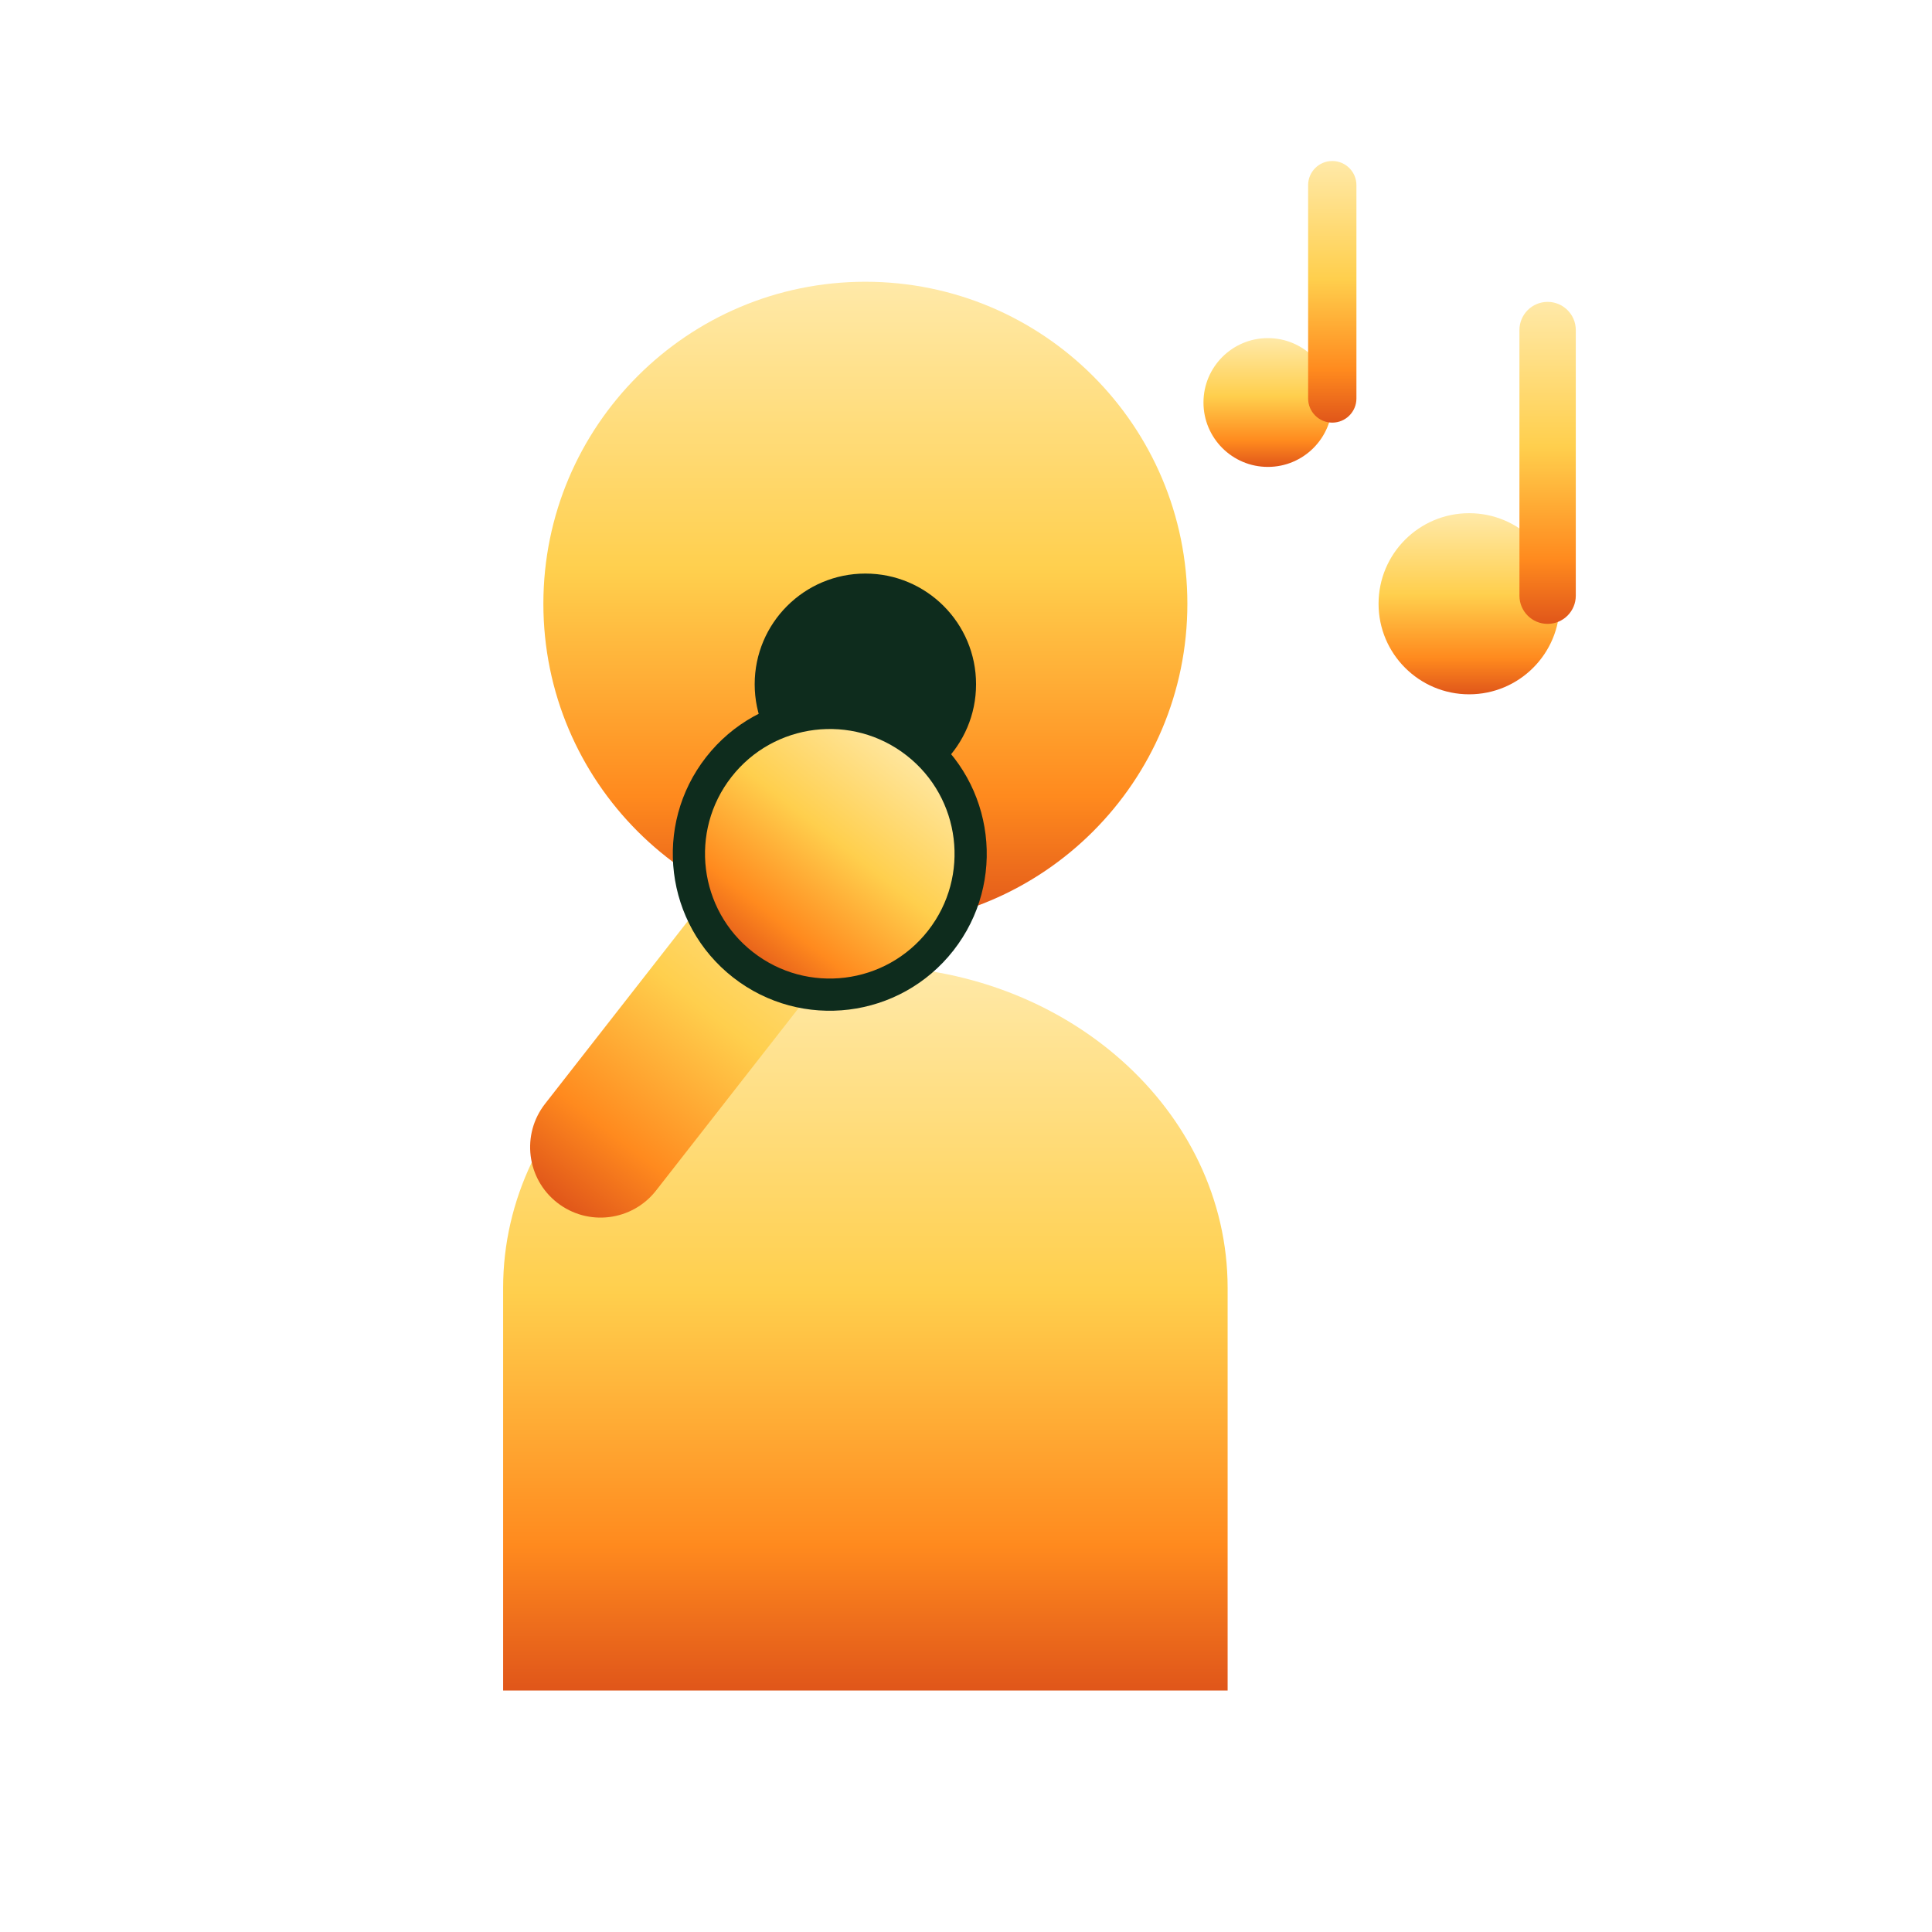
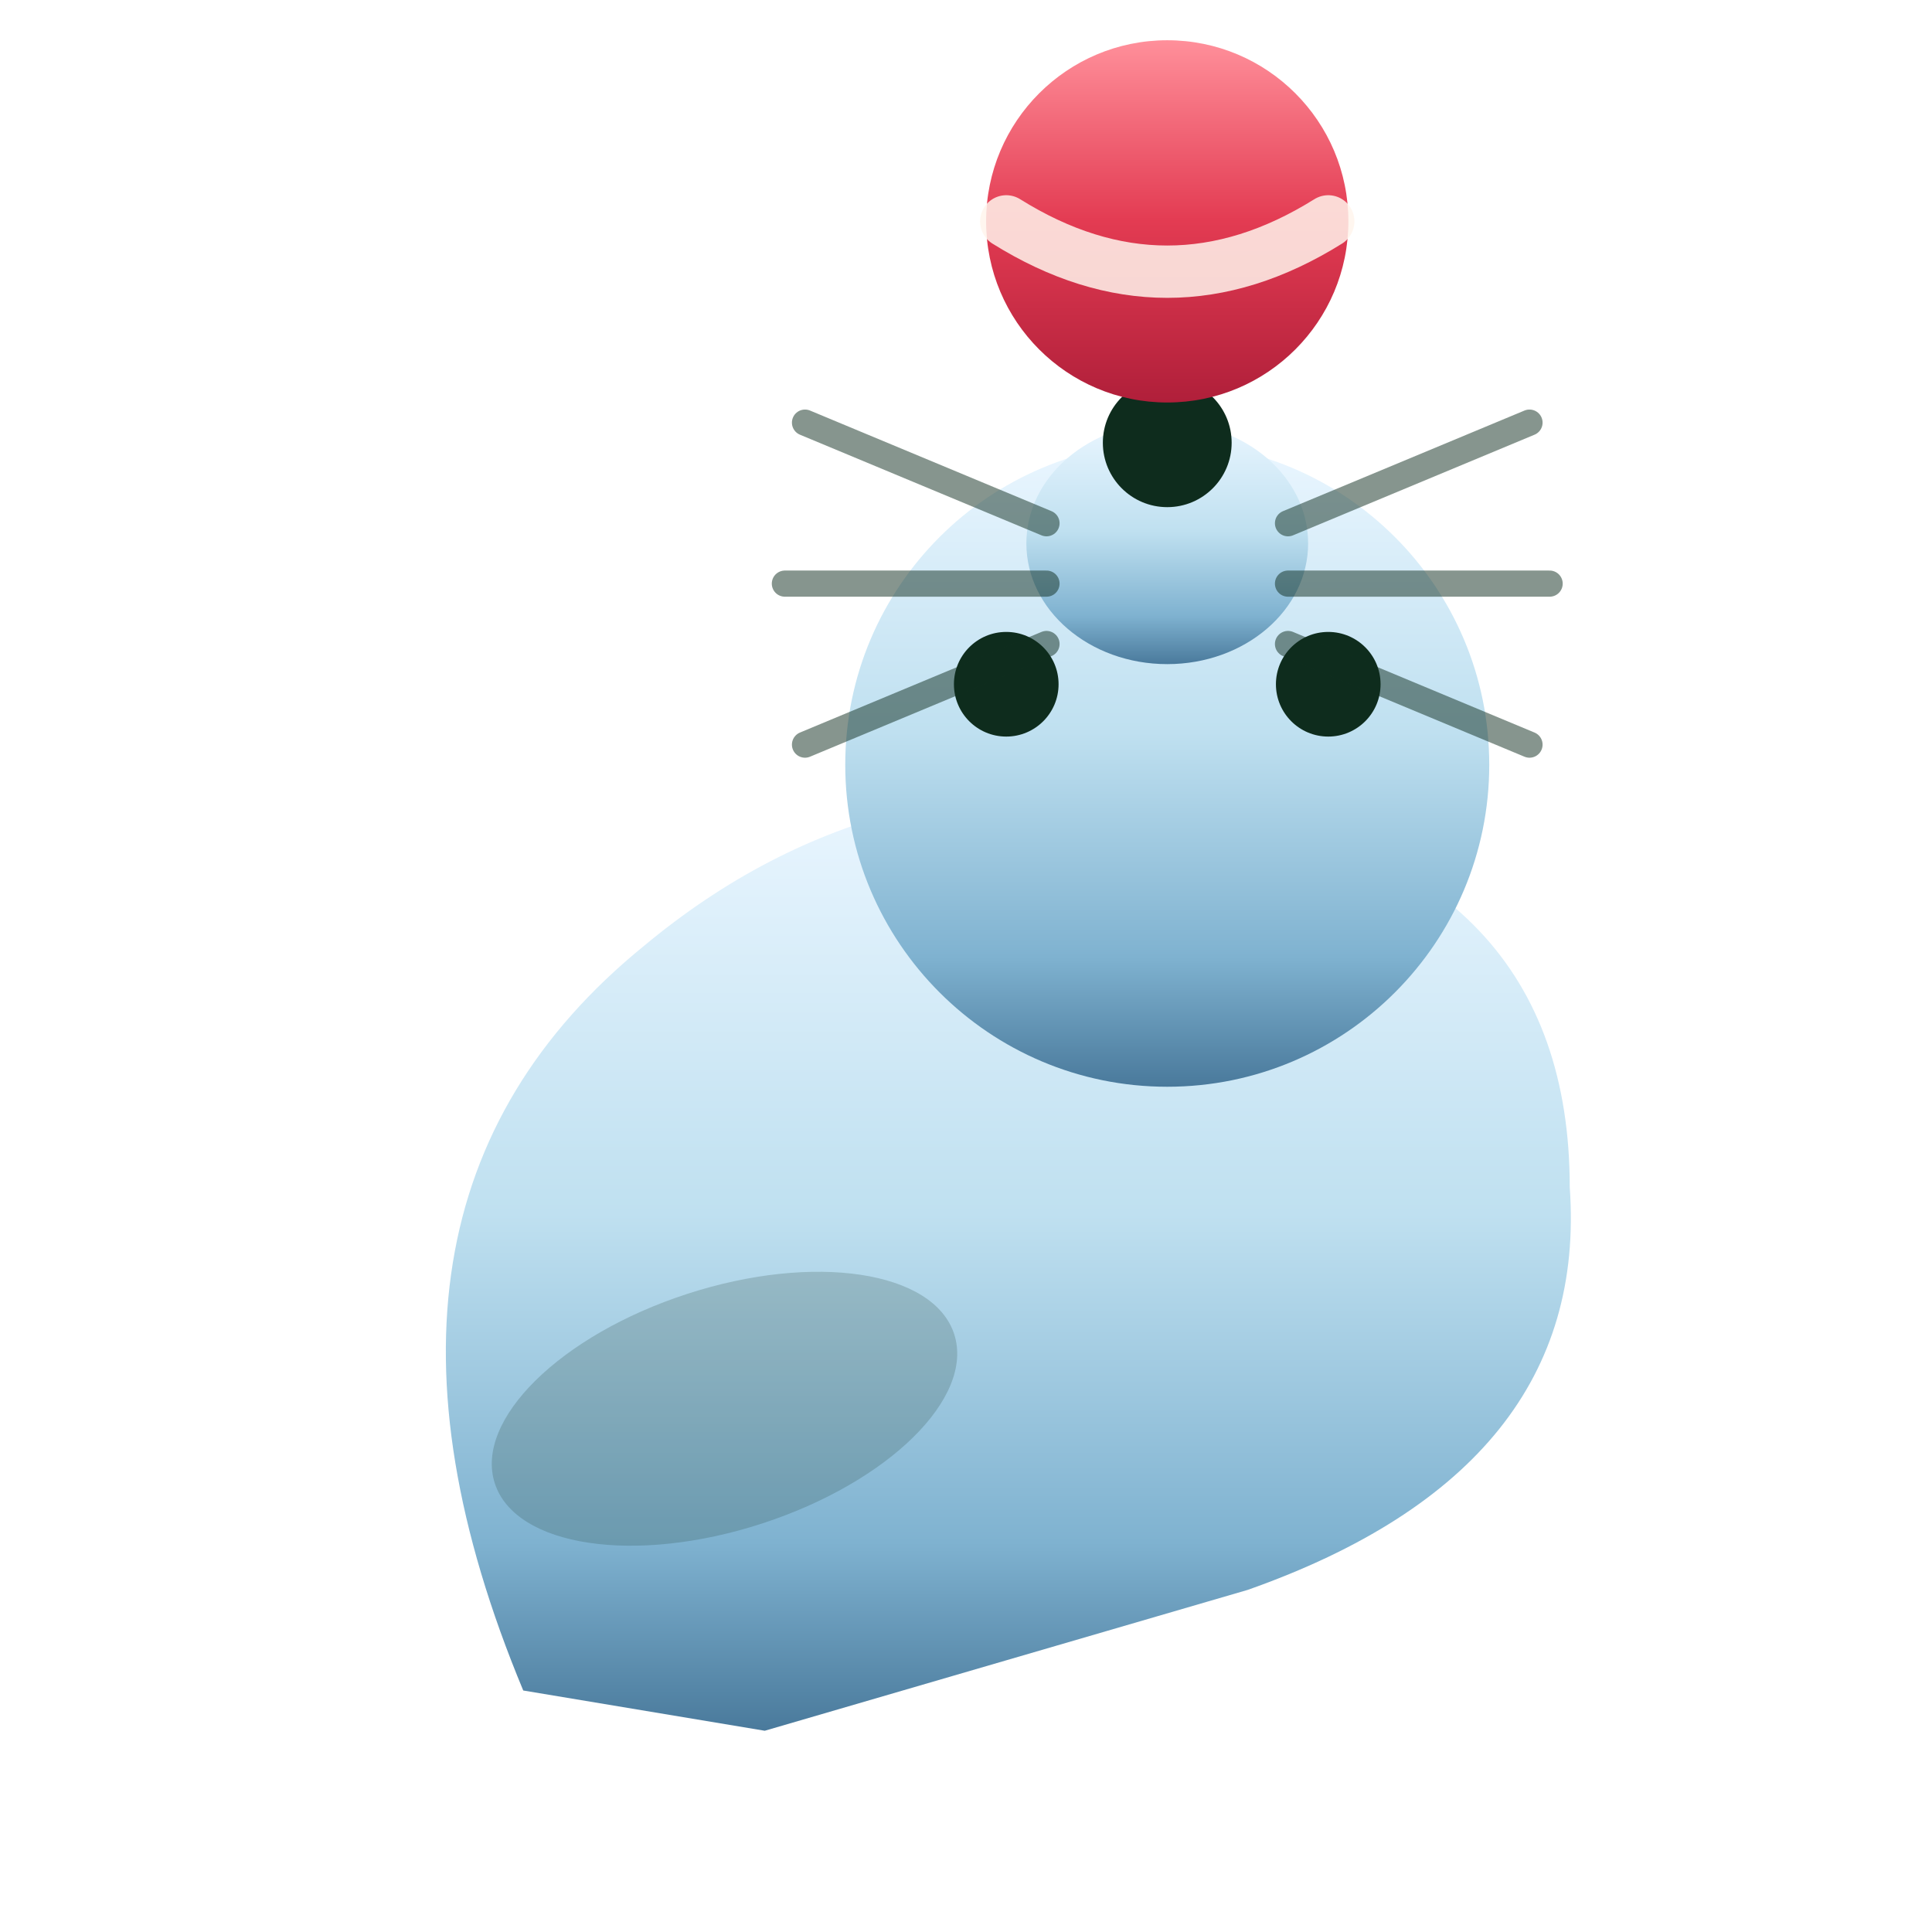
<svg xmlns="http://www.w3.org/2000/svg" viewBox="0 0 96 96" width="96" height="96">
  <defs>
    <linearGradient id="g" x1="0" y1="0" x2="0" y2="1">
-       <stop offset="0" stop-color="#ffe9a8" />
-       <stop offset=".45" stop-color="#ffcf4d" />
-       <stop offset=".8" stop-color="#ff8a1e" />
-       <stop offset="1" stop-color="#e0561a" />
+       <stop offset="0" stop-color="#eaf6ff" />
+       <stop offset=".45" stop-color="#bfe0f0" />
+       <stop offset=".8" stop-color="#7fb2d0" />
+       <stop offset="1" stop-color="#4a7a9c" />
+     </linearGradient>
+     <linearGradient id="b" x1="0" y1="0" x2="0" y2="1">
+       <stop offset="0" stop-color="#ff8f9a" />
+       <stop offset=".5" stop-color="#e33b52" />
+       <stop offset="1" stop-color="#b01f3a" />
    </linearGradient>
  </defs>
-   <g fill="url(#g)">
-     <circle cx="43" cy="30" r="16" />
-     <path d="M25 84 V64 a18 16 0 0 1 36 0 V84 Z" />
+   <path d="M26 84 Q16 60 32 47 Q44 37 60 40 Q78 43 78 59 Q79 73 62 79 L38 86 Z" fill="url(#g)" />
+   <circle cx="58" cy="38" r="16" fill="url(#g)" />
+   <ellipse cx="58" cy="27" rx="7" ry="6" fill="url(#g)" />
+   <circle cx="58" cy="22" r="3.2" fill="#0e2c1d" />
+   <circle cx="50" cy="34" r="2.6" fill="#0e2c1d" />
+   <circle cx="66" cy="34" r="2.6" fill="#0e2c1d" />
+   <g stroke="#0e2c1d" stroke-width="1.3" opacity=".5" stroke-linecap="round">
+     <path d="M52 26 L40 21" />
+     <path d="M52 29 L39 29" />
+     <path d="M52 32 L40 37" />
+     <path d="M64 26 L76 21" />
+     <path d="M64 29 L77 29" />
+     <path d="M64 32 L76 37" />
  </g>
-   <circle cx="43" cy="34" r="5.5" fill="#0e2c1d" />
-   <g transform="rotate(38 40 44)">
-     <rect x="36.5" y="42" width="7" height="22" rx="3.5" fill="url(#g)" />
-     <circle cx="40" cy="42" r="7" fill="url(#g)" />
-     <circle cx="40" cy="42" r="7" fill="none" stroke="#0e2c1d" stroke-width="1.6" />
-   </g>
-   <g fill="url(#g)">
-     <circle cx="73" cy="30" r="4.5" />
-     <rect x="75.5" y="15" width="2.8" height="16" rx="1.4" />
-     <circle cx="63" cy="20" r="3.2" />
-     <rect x="65" y="8" width="2.4" height="13" rx="1.2" />
-   </g>
+   <ellipse cx="36" cy="70" rx="12" ry="6" fill="#0e2c1d" opacity=".18" transform="rotate(-18 36 70)" />
+   <circle cx="58" cy="11" r="9" fill="url(#b)" />
+   <path d="M50 11 Q58 16 66 11" fill="none" stroke="#fff5ec" stroke-width="2.6" stroke-linecap="round" opacity=".85" />
</svg>
